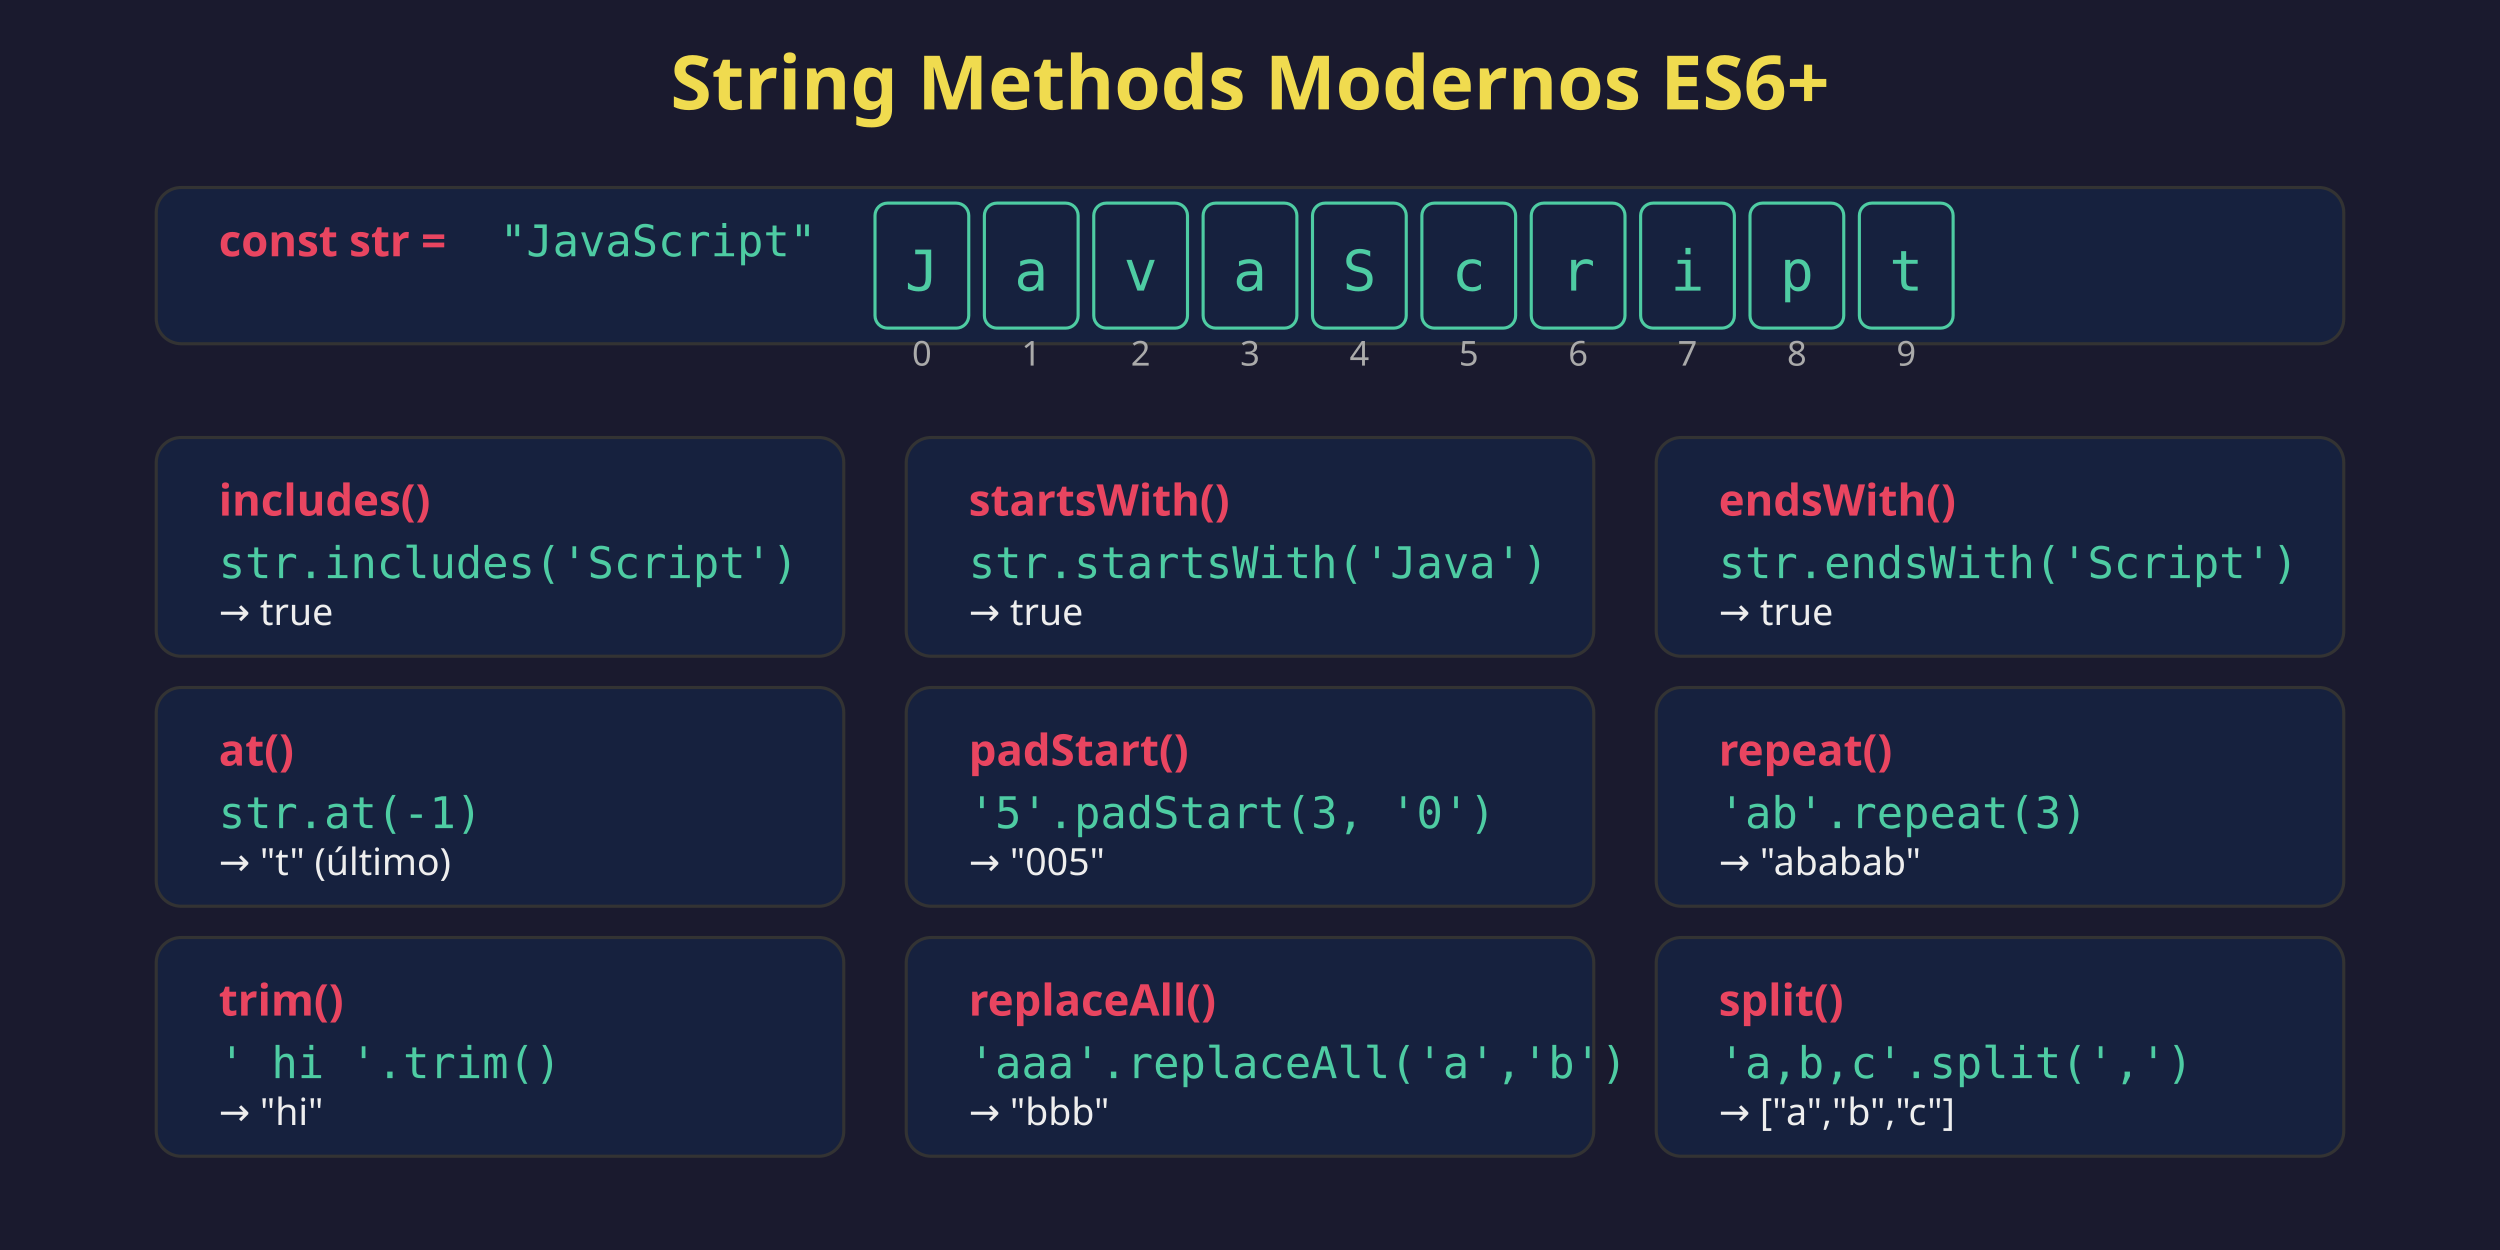
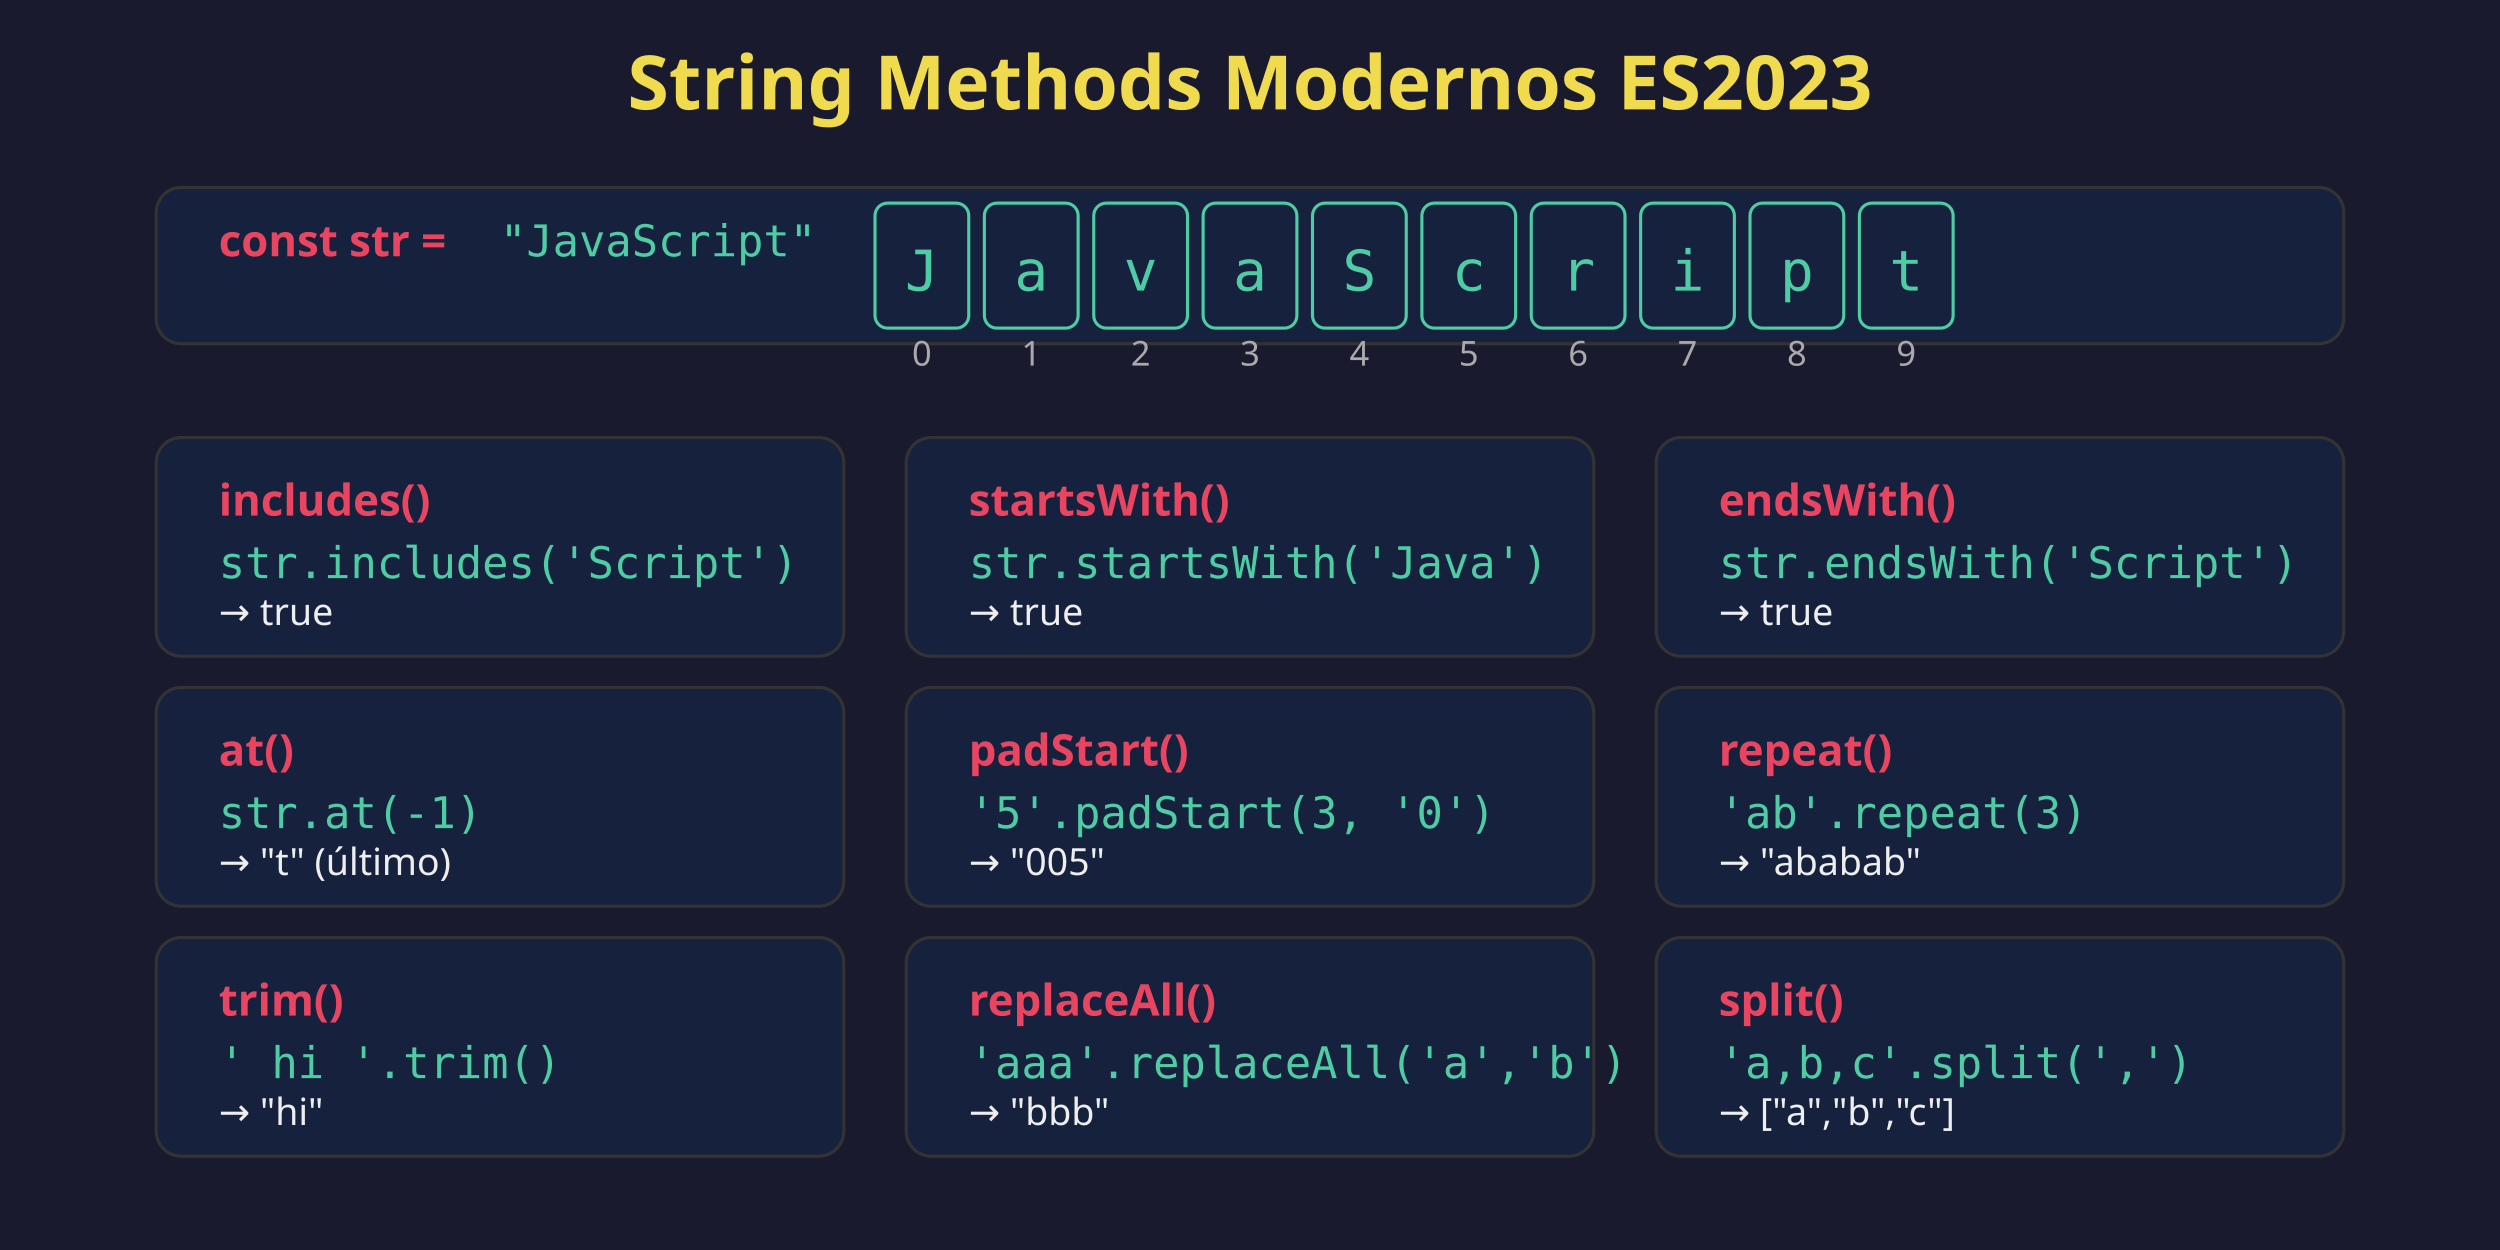
<svg xmlns="http://www.w3.org/2000/svg" viewBox="0 0 800 400">
  <defs>
    <style>
      .bg { fill: #1a1a2e; }
      .surface { fill: #16213e; }
      .title { fill: #F0DB4F; font-family: system-ui, sans-serif; font-size: 24px; font-weight: bold; }
      .subtitle { fill: #e94560; font-family: system-ui, sans-serif; font-size: 14px; font-weight: 600; }
      .code { fill: #4ecca3; font-family: monospace; font-size: 14px; }
      .text { fill: #eee; font-family: system-ui, sans-serif; font-size: 12px; }
      .text-muted { fill: #aaa; font-family: system-ui, sans-serif; font-size: 11px; }
      .arrow { fill: none; stroke: #e94560; stroke-width: 2; }
      .box { fill: #16213e; stroke: #333; stroke-width: 1; rx: 8; }
      .highlight { fill: #F0DB4F; }
      .string-char { fill: #4ecca3; font-family: monospace; font-size: 18px; }
    </style>
  </defs>
  <rect class="bg" width="800" height="400" />
-   <text class="title" x="400" y="35" text-anchor="middle">String Methods Modernos ES6+</text>
+   <text class="title" x="400" y="35" text-anchor="middle">String Methods Modernos ES2023</text>
  <rect class="box" x="50" y="60" width="700" height="50" />
  <text class="subtitle" x="70" y="82">const str = </text>
  <text class="code" x="160" y="82">"JavaScript"</text>
  <g transform="translate(280, 65)">
    <rect class="surface" x="0" y="0" width="30" height="40" rx="4" stroke="#4ecca3" stroke-width="1" />
    <text class="string-char" x="15" y="28" text-anchor="middle">J</text>
    <text class="text-muted" x="15" y="52" text-anchor="middle">0</text>
    <rect class="surface" x="35" y="0" width="30" height="40" rx="4" stroke="#4ecca3" stroke-width="1" />
    <text class="string-char" x="50" y="28" text-anchor="middle">a</text>
    <text class="text-muted" x="50" y="52" text-anchor="middle">1</text>
    <rect class="surface" x="70" y="0" width="30" height="40" rx="4" stroke="#4ecca3" stroke-width="1" />
    <text class="string-char" x="85" y="28" text-anchor="middle">v</text>
    <text class="text-muted" x="85" y="52" text-anchor="middle">2</text>
    <rect class="surface" x="105" y="0" width="30" height="40" rx="4" stroke="#4ecca3" stroke-width="1" />
    <text class="string-char" x="120" y="28" text-anchor="middle">a</text>
    <text class="text-muted" x="120" y="52" text-anchor="middle">3</text>
    <rect class="surface" x="140" y="0" width="30" height="40" rx="4" stroke="#4ecca3" stroke-width="1" />
    <text class="string-char" x="155" y="28" text-anchor="middle">S</text>
    <text class="text-muted" x="155" y="52" text-anchor="middle">4</text>
    <rect class="surface" x="175" y="0" width="30" height="40" rx="4" stroke="#4ecca3" stroke-width="1" />
    <text class="string-char" x="190" y="28" text-anchor="middle">c</text>
    <text class="text-muted" x="190" y="52" text-anchor="middle">5</text>
    <rect class="surface" x="210" y="0" width="30" height="40" rx="4" stroke="#4ecca3" stroke-width="1" />
    <text class="string-char" x="225" y="28" text-anchor="middle">r</text>
    <text class="text-muted" x="225" y="52" text-anchor="middle">6</text>
    <rect class="surface" x="245" y="0" width="30" height="40" rx="4" stroke="#4ecca3" stroke-width="1" />
    <text class="string-char" x="260" y="28" text-anchor="middle">i</text>
    <text class="text-muted" x="260" y="52" text-anchor="middle">7</text>
    <rect class="surface" x="280" y="0" width="30" height="40" rx="4" stroke="#4ecca3" stroke-width="1" />
    <text class="string-char" x="295" y="28" text-anchor="middle">p</text>
    <text class="text-muted" x="295" y="52" text-anchor="middle">8</text>
    <rect class="surface" x="315" y="0" width="30" height="40" rx="4" stroke="#4ecca3" stroke-width="1" />
    <text class="string-char" x="330" y="28" text-anchor="middle">t</text>
    <text class="text-muted" x="330" y="52" text-anchor="middle">9</text>
  </g>
  <rect class="box" x="50" y="140" width="220" height="70" />
  <text class="subtitle" x="70" y="165">includes()</text>
  <text class="code" x="70" y="185">str.includes('Script')</text>
  <text class="text" x="70" y="200">→ true</text>
  <rect class="box" x="290" y="140" width="220" height="70" />
  <text class="subtitle" x="310" y="165">startsWith()</text>
  <text class="code" x="310" y="185">str.startsWith('Java')</text>
  <text class="text" x="310" y="200">→ true</text>
  <rect class="box" x="530" y="140" width="220" height="70" />
  <text class="subtitle" x="550" y="165">endsWith()</text>
  <text class="code" x="550" y="185">str.endsWith('Script')</text>
  <text class="text" x="550" y="200">→ true</text>
  <rect class="box" x="50" y="220" width="220" height="70" />
  <text class="subtitle" x="70" y="245">at()</text>
  <text class="code" x="70" y="265">str.at(-1)</text>
  <text class="text" x="70" y="280">→ "t" (último)</text>
  <rect class="box" x="290" y="220" width="220" height="70" />
  <text class="subtitle" x="310" y="245">padStart()</text>
  <text class="code" x="310" y="265">'5'.padStart(3, '0')</text>
  <text class="text" x="310" y="280">→ "005"</text>
  <rect class="box" x="530" y="220" width="220" height="70" />
  <text class="subtitle" x="550" y="245">repeat()</text>
  <text class="code" x="550" y="265">'ab'.repeat(3)</text>
  <text class="text" x="550" y="280">→ "ababab"</text>
  <rect class="box" x="50" y="300" width="220" height="70" />
  <text class="subtitle" x="70" y="325">trim()</text>
  <text class="code" x="70" y="345">'  hi  '.trim()</text>
  <text class="text" x="70" y="360">→ "hi"</text>
  <rect class="box" x="290" y="300" width="220" height="70" />
  <text class="subtitle" x="310" y="325">replaceAll()</text>
  <text class="code" x="310" y="345">'aaa'.replaceAll('a','b')</text>
  <text class="text" x="310" y="360">→ "bbb"</text>
  <rect class="box" x="530" y="300" width="220" height="70" />
  <text class="subtitle" x="550" y="325">split()</text>
  <text class="code" x="550" y="345">'a,b,c'.split(',')</text>
  <text class="text" x="550" y="360">→ ["a","b","c"]</text>
</svg>
